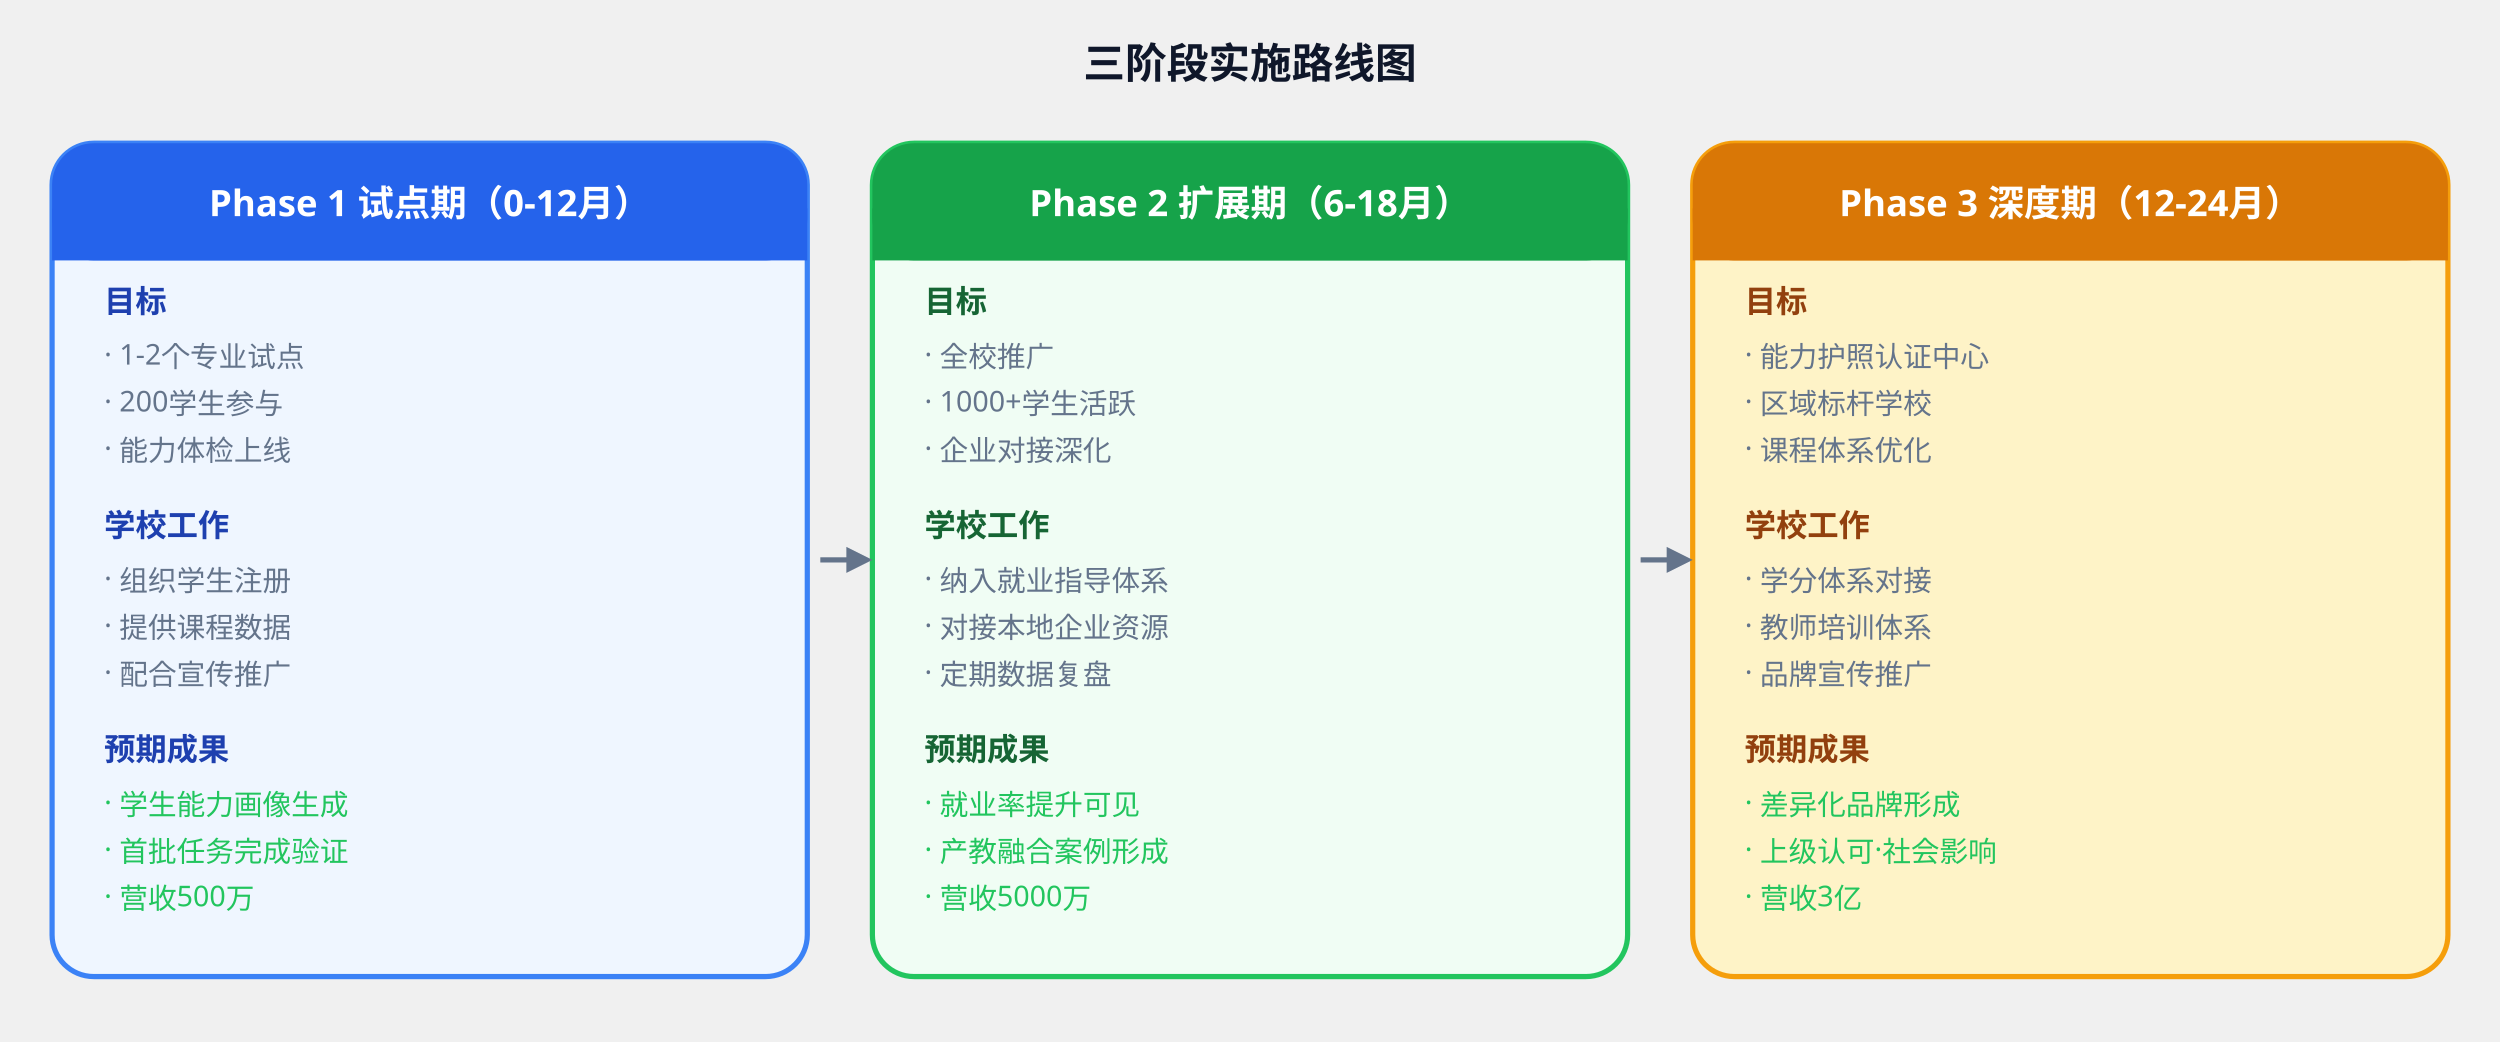
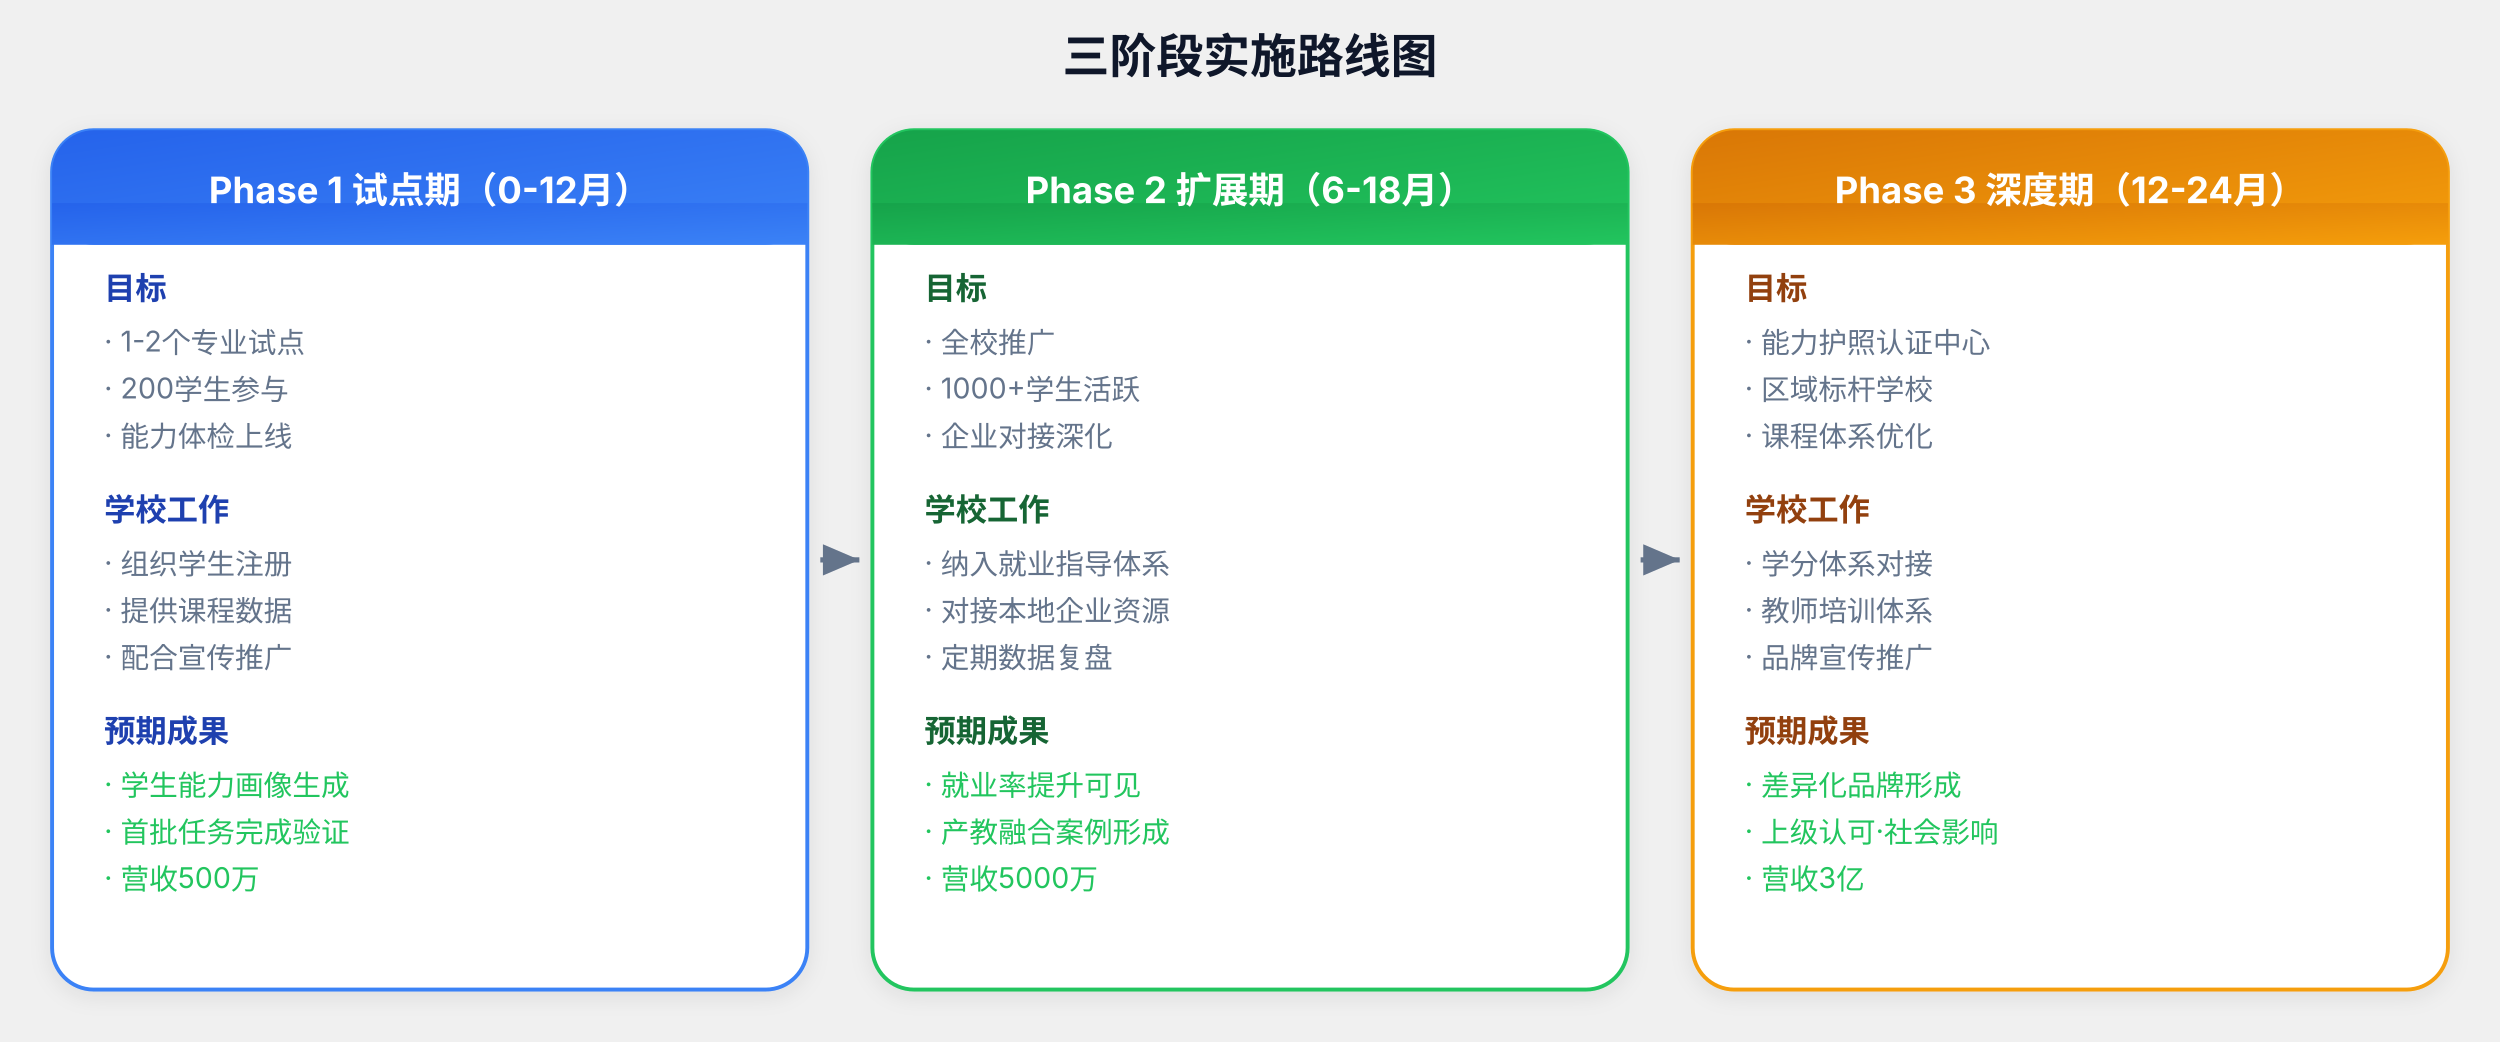
<svg xmlns="http://www.w3.org/2000/svg" width="960" height="400" viewBox="0 0 960 400">
-   <text x="480" y="30" text-anchor="middle" fill="#0f172a" font-family="sans-serif" font-size="16" font-weight="700">三阶段实施路线图</text>
-   <rect x="20" y="55" width="290" height="320" rx="16" fill="#eff6ff" stroke="#3b82f6" stroke-width="2" />
-   <rect x="20" y="55" width="290" height="45" rx="16" fill="#2563eb" />
-   <rect x="20" y="80" width="290" height="20" fill="#2563eb" />
-   <text x="165" y="83" text-anchor="middle" fill="#fff" font-family="sans-serif" font-size="14" font-weight="700">Phase 1 试点期（0-12月）</text>
-   <text x="40" y="120" fill="#1e40af" font-family="sans-serif" font-size="12" font-weight="600">目标</text>
-   <text x="40" y="140" fill="#64748b" font-family="sans-serif" font-size="11">· 1-2个专业试点</text>
-   <text x="40" y="158" fill="#64748b" font-family="sans-serif" font-size="11">· 200学生参与</text>
-   <text x="40" y="176" fill="#64748b" font-family="sans-serif" font-size="11">· 能力体检上线</text>
-   <text x="40" y="206" fill="#1e40af" font-family="sans-serif" font-size="12" font-weight="600">学校工作</text>
-   <text x="40" y="226" fill="#64748b" font-family="sans-serif" font-size="11">· 组织学生注册</text>
-   <text x="40" y="244" fill="#64748b" font-family="sans-serif" font-size="11">· 提供课程数据</text>
-   <text x="40" y="262" fill="#64748b" font-family="sans-serif" font-size="11">· 配合宣传推广</text>
-   <text x="40" y="292" fill="#1e40af" font-family="sans-serif" font-size="12" font-weight="600">预期成果</text>
-   <text x="40" y="312" fill="#22c55e" font-family="sans-serif" font-size="11">· 学生能力画像生成</text>
-   <text x="40" y="330" fill="#22c55e" font-family="sans-serif" font-size="11">· 首批任务完成验证</text>
-   <text x="40" y="348" fill="#22c55e" font-family="sans-serif" font-size="11">· 营收500万</text>
-   <rect x="335" y="55" width="290" height="320" rx="16" fill="#f0fdf4" stroke="#22c55e" stroke-width="2" />
-   <rect x="335" y="55" width="290" height="45" rx="16" fill="#16a34a" />
-   <rect x="335" y="80" width="290" height="20" fill="#16a34a" />
-   <text x="480" y="83" text-anchor="middle" fill="#fff" font-family="sans-serif" font-size="14" font-weight="700">Phase 2 扩展期（6-18月）</text>
-   <text x="355" y="120" fill="#166534" font-family="sans-serif" font-size="12" font-weight="600">目标</text>
-   <text x="355" y="140" fill="#64748b" font-family="sans-serif" font-size="11">· 全校推广</text>
-   <text x="355" y="158" fill="#64748b" font-family="sans-serif" font-size="11">· 1000+学生活跃</text>
-   <text x="355" y="176" fill="#64748b" font-family="sans-serif" font-size="11">· 企业对接深化</text>
-   <text x="355" y="206" fill="#166534" font-family="sans-serif" font-size="12" font-weight="600">学校工作</text>
-   <text x="355" y="226" fill="#64748b" font-family="sans-serif" font-size="11">· 纳入就业指导体系</text>
-   <text x="355" y="244" fill="#64748b" font-family="sans-serif" font-size="11">· 对接本地企业资源</text>
-   <text x="355" y="262" fill="#64748b" font-family="sans-serif" font-size="11">· 定期数据复盘</text>
-   <text x="355" y="292" fill="#166534" font-family="sans-serif" font-size="12" font-weight="600">预期成果</text>
-   <text x="355" y="312" fill="#22c55e" font-family="sans-serif" font-size="11">· 就业率提升可见</text>
-   <text x="355" y="330" fill="#22c55e" font-family="sans-serif" font-size="11">· 产教融合案例形成</text>
-   <text x="355" y="348" fill="#22c55e" font-family="sans-serif" font-size="11">· 营收5000万</text>
-   <rect x="650" y="55" width="290" height="320" rx="16" fill="#fef3c7" stroke="#f59e0b" stroke-width="2" />
-   <rect x="650" y="55" width="290" height="45" rx="16" fill="#d97706" />
-   <rect x="650" y="80" width="290" height="20" fill="#d97706" />
-   <text x="795" y="83" text-anchor="middle" fill="#fff" font-family="sans-serif" font-size="14" font-weight="700">Phase 3 深度期（12-24月）</text>
-   <text x="670" y="120" fill="#92400e" font-family="sans-serif" font-size="12" font-weight="600">目标</text>
-   <text x="670" y="140" fill="#64748b" font-family="sans-serif" font-size="11">· 能力护照认证中心</text>
-   <text x="670" y="158" fill="#64748b" font-family="sans-serif" font-size="11">· 区域标杆学校</text>
-   <text x="670" y="176" fill="#64748b" font-family="sans-serif" font-size="11">· 课程体系优化</text>
-   <text x="670" y="206" fill="#92400e" font-family="sans-serif" font-size="12" font-weight="600">学校工作</text>
-   <text x="670" y="226" fill="#64748b" font-family="sans-serif" font-size="11">· 学分体系对接</text>
-   <text x="670" y="244" fill="#64748b" font-family="sans-serif" font-size="11">· 教师培训体系</text>
-   <text x="670" y="262" fill="#64748b" font-family="sans-serif" font-size="11">· 品牌宣传推广</text>
-   <text x="670" y="292" fill="#92400e" font-family="sans-serif" font-size="12" font-weight="600">预期成果</text>
-   <text x="670" y="312" fill="#22c55e" font-family="sans-serif" font-size="11">· 差异化品牌形成</text>
-   <text x="670" y="330" fill="#22c55e" font-family="sans-serif" font-size="11">· 上级认可·社会影响</text>
-   <text x="670" y="348" fill="#22c55e" font-family="sans-serif" font-size="11">· 营收3亿</text>
-   <path d="M315 215 L330 215" stroke="#64748b" stroke-width="2" />
-   <polygon points="325,210 335,215 325,220" fill="#64748b" />
-   <path d="M630 215 L645 215" stroke="#64748b" stroke-width="2" />
-   <polygon points="640,210 650,215 640,220" fill="#64748b" />
+   <defs>
+     <filter id="shadow" x="-4%" y="-4%" width="108%" height="112%">
+       <feDropShadow dx="0" dy="2" stdDeviation="4" flood-color="#0f172a" flood-opacity="0.08" />
+     </filter>
+     <filter id="shadowLg" x="-4%" y="-4%" width="108%" height="116%">
+       <feDropShadow dx="0" dy="4" stdDeviation="8" flood-color="#0f172a" flood-opacity="0.12" />
+     </filter>
+     <linearGradient id="gBlue" x1="0%" y1="0%" x2="100%" y2="100%">
+       <stop offset="0%" stop-color="#2563eb" />
+       <stop offset="100%" stop-color="#3b82f6" />
+     </linearGradient>
+     <linearGradient id="gGreen" x1="0%" y1="0%" x2="100%" y2="100%">
+       <stop offset="0%" stop-color="#16a34a" />
+       <stop offset="100%" stop-color="#22c55e" />
+     </linearGradient>
+     <linearGradient id="gAmber" x1="0%" y1="0%" x2="100%" y2="100%">
+       <stop offset="0%" stop-color="#d97706" />
+       <stop offset="100%" stop-color="#f59e0b" />
+     </linearGradient>
+     <linearGradient id="gViolet" x1="0%" y1="0%" x2="100%" y2="100%">
+       <stop offset="0%" stop-color="#7c3aed" />
+       <stop offset="100%" stop-color="#8b5cf6" />
+     </linearGradient>
+     <linearGradient id="gTeal" x1="0%" y1="0%" x2="100%" y2="100%">
+       <stop offset="0%" stop-color="#0d9488" />
+       <stop offset="100%" stop-color="#14b8a6" />
+     </linearGradient>
+     <linearGradient id="gDark" x1="0%" y1="0%" x2="100%" y2="100%">
+       <stop offset="0%" stop-color="#0f172a" />
+       <stop offset="50%" stop-color="#1e3a5f" />
+       <stop offset="100%" stop-color="#2563eb" />
+     </linearGradient>
+     <linearGradient id="gLine" x1="0%" y1="0%" x2="100%" y2="0%">
+       <stop offset="0%" stop-color="#94a3b8" />
+       <stop offset="100%" stop-color="#22c55e" />
+     </linearGradient>
+     <marker id="arrowB" markerWidth="8" markerHeight="8" refX="7" refY="3" orient="auto">
+       <path d="M0,0 L0,6 L7,3 z" fill="#2563eb" />
+     </marker>
+     <marker id="arrowG" markerWidth="8" markerHeight="8" refX="7" refY="3" orient="auto">
+       <path d="M0,0 L0,6 L7,3 z" fill="#22c55e" />
+     </marker>
+     <marker id="arrowV" markerWidth="8" markerHeight="8" refX="7" refY="3" orient="auto">
+       <path d="M0,0 L0,6 L7,3 z" fill="#7c3aed" />
+     </marker>
+     <marker id="arrowS" markerWidth="8" markerHeight="8" refX="7" refY="3" orient="auto">
+       <path d="M0,0 L0,6 L7,3 z" fill="#64748b" />
+     </marker>
+     <marker id="arrowA" markerWidth="8" markerHeight="8" refX="7" refY="3" orient="auto">
+       <path d="M0,0 L0,6 L7,3 z" fill="#d97706" />
+     </marker>
+   </defs>
+   <text x="480" y="28" text-anchor="middle" fill="#0f172a" font-family="system-ui,-apple-system,BlinkMacSystemFont,Segoe UI,sans-serif" font-size="18" font-weight="700">三阶段实施路线图</text>
+   <rect x="20" y="50" width="290" height="330" rx="16" fill="#ffffff" stroke="#3b82f6" stroke-width="1.5" filter="url(#shadow)" />
+   <rect x="20" y="50" width="290" height="44" rx="16" fill="url(#gBlue)" />
+   <rect x="20" y="78" width="290" height="16" fill="url(#gBlue)" />
+   <text x="165" y="78" text-anchor="middle" fill="#ffffff" font-family="system-ui,-apple-system,BlinkMacSystemFont,Segoe UI,sans-serif" font-size="14" font-weight="700">Phase 1 试点期（0-12月）</text>
+   <text x="40" y="115" fill="#1e40af" font-family="system-ui,-apple-system,BlinkMacSystemFont,Segoe UI,sans-serif" font-size="12" font-weight="600">目标</text>
+   <text x="40" y="135" fill="#64748b" font-family="system-ui,-apple-system,BlinkMacSystemFont,Segoe UI,sans-serif" font-size="11">· 1-2个专业试点</text>
+   <text x="40" y="153" fill="#64748b" font-family="system-ui,-apple-system,BlinkMacSystemFont,Segoe UI,sans-serif" font-size="11">· 200学生参与</text>
+   <text x="40" y="171" fill="#64748b" font-family="system-ui,-apple-system,BlinkMacSystemFont,Segoe UI,sans-serif" font-size="11">· 能力体检上线</text>
+   <text x="40" y="200" fill="#1e40af" font-family="system-ui,-apple-system,BlinkMacSystemFont,Segoe UI,sans-serif" font-size="12" font-weight="600">学校工作</text>
+   <text x="40" y="220" fill="#64748b" font-family="system-ui,-apple-system,BlinkMacSystemFont,Segoe UI,sans-serif" font-size="11">· 组织学生注册</text>
+   <text x="40" y="238" fill="#64748b" font-family="system-ui,-apple-system,BlinkMacSystemFont,Segoe UI,sans-serif" font-size="11">· 提供课程数据</text>
+   <text x="40" y="256" fill="#64748b" font-family="system-ui,-apple-system,BlinkMacSystemFont,Segoe UI,sans-serif" font-size="11">· 配合宣传推广</text>
+   <text x="40" y="285" fill="#1e40af" font-family="system-ui,-apple-system,BlinkMacSystemFont,Segoe UI,sans-serif" font-size="12" font-weight="600">预期成果</text>
+   <text x="40" y="305" fill="#22c55e" font-family="system-ui,-apple-system,BlinkMacSystemFont,Segoe UI,sans-serif" font-size="11">· 学生能力画像生成</text>
+   <text x="40" y="323" fill="#22c55e" font-family="system-ui,-apple-system,BlinkMacSystemFont,Segoe UI,sans-serif" font-size="11">· 首批任务完成验证</text>
+   <text x="40" y="341" fill="#22c55e" font-family="system-ui,-apple-system,BlinkMacSystemFont,Segoe UI,sans-serif" font-size="11">· 营收500万</text>
+   <line x1="315" y1="215" x2="330" y2="215" stroke="#64748b" stroke-width="2" marker-end="url(#arrowS)" />
+   <rect x="335" y="50" width="290" height="330" rx="16" fill="#ffffff" stroke="#22c55e" stroke-width="1.5" filter="url(#shadow)" />
+   <rect x="335" y="50" width="290" height="44" rx="16" fill="url(#gGreen)" />
+   <rect x="335" y="78" width="290" height="16" fill="url(#gGreen)" />
+   <text x="480" y="78" text-anchor="middle" fill="#ffffff" font-family="system-ui,-apple-system,BlinkMacSystemFont,Segoe UI,sans-serif" font-size="14" font-weight="700">Phase 2 扩展期（6-18月）</text>
+   <text x="355" y="115" fill="#166534" font-family="system-ui,-apple-system,BlinkMacSystemFont,Segoe UI,sans-serif" font-size="12" font-weight="600">目标</text>
+   <text x="355" y="135" fill="#64748b" font-family="system-ui,-apple-system,BlinkMacSystemFont,Segoe UI,sans-serif" font-size="11">· 全校推广</text>
+   <text x="355" y="153" fill="#64748b" font-family="system-ui,-apple-system,BlinkMacSystemFont,Segoe UI,sans-serif" font-size="11">· 1000+学生活跃</text>
+   <text x="355" y="171" fill="#64748b" font-family="system-ui,-apple-system,BlinkMacSystemFont,Segoe UI,sans-serif" font-size="11">· 企业对接深化</text>
+   <text x="355" y="200" fill="#166534" font-family="system-ui,-apple-system,BlinkMacSystemFont,Segoe UI,sans-serif" font-size="12" font-weight="600">学校工作</text>
+   <text x="355" y="220" fill="#64748b" font-family="system-ui,-apple-system,BlinkMacSystemFont,Segoe UI,sans-serif" font-size="11">· 纳入就业指导体系</text>
+   <text x="355" y="238" fill="#64748b" font-family="system-ui,-apple-system,BlinkMacSystemFont,Segoe UI,sans-serif" font-size="11">· 对接本地企业资源</text>
+   <text x="355" y="256" fill="#64748b" font-family="system-ui,-apple-system,BlinkMacSystemFont,Segoe UI,sans-serif" font-size="11">· 定期数据复盘</text>
+   <text x="355" y="285" fill="#166534" font-family="system-ui,-apple-system,BlinkMacSystemFont,Segoe UI,sans-serif" font-size="12" font-weight="600">预期成果</text>
+   <text x="355" y="305" fill="#22c55e" font-family="system-ui,-apple-system,BlinkMacSystemFont,Segoe UI,sans-serif" font-size="11">· 就业率提升可见</text>
+   <text x="355" y="323" fill="#22c55e" font-family="system-ui,-apple-system,BlinkMacSystemFont,Segoe UI,sans-serif" font-size="11">· 产教融合案例形成</text>
+   <text x="355" y="341" fill="#22c55e" font-family="system-ui,-apple-system,BlinkMacSystemFont,Segoe UI,sans-serif" font-size="11">· 营收5000万</text>
+   <line x1="630" y1="215" x2="645" y2="215" stroke="#64748b" stroke-width="2" marker-end="url(#arrowS)" />
+   <rect x="650" y="50" width="290" height="330" rx="16" fill="#ffffff" stroke="#f59e0b" stroke-width="1.5" filter="url(#shadow)" />
+   <rect x="650" y="50" width="290" height="44" rx="16" fill="url(#gAmber)" />
+   <rect x="650" y="78" width="290" height="16" fill="url(#gAmber)" />
+   <text x="795" y="78" text-anchor="middle" fill="#ffffff" font-family="system-ui,-apple-system,BlinkMacSystemFont,Segoe UI,sans-serif" font-size="14" font-weight="700">Phase 3 深度期（12-24月）</text>
+   <text x="670" y="115" fill="#92400e" font-family="system-ui,-apple-system,BlinkMacSystemFont,Segoe UI,sans-serif" font-size="12" font-weight="600">目标</text>
+   <text x="670" y="135" fill="#64748b" font-family="system-ui,-apple-system,BlinkMacSystemFont,Segoe UI,sans-serif" font-size="11">· 能力护照认证中心</text>
+   <text x="670" y="153" fill="#64748b" font-family="system-ui,-apple-system,BlinkMacSystemFont,Segoe UI,sans-serif" font-size="11">· 区域标杆学校</text>
+   <text x="670" y="171" fill="#64748b" font-family="system-ui,-apple-system,BlinkMacSystemFont,Segoe UI,sans-serif" font-size="11">· 课程体系优化</text>
+   <text x="670" y="200" fill="#92400e" font-family="system-ui,-apple-system,BlinkMacSystemFont,Segoe UI,sans-serif" font-size="12" font-weight="600">学校工作</text>
+   <text x="670" y="220" fill="#64748b" font-family="system-ui,-apple-system,BlinkMacSystemFont,Segoe UI,sans-serif" font-size="11">· 学分体系对接</text>
+   <text x="670" y="238" fill="#64748b" font-family="system-ui,-apple-system,BlinkMacSystemFont,Segoe UI,sans-serif" font-size="11">· 教师培训体系</text>
+   <text x="670" y="256" fill="#64748b" font-family="system-ui,-apple-system,BlinkMacSystemFont,Segoe UI,sans-serif" font-size="11">· 品牌宣传推广</text>
+   <text x="670" y="285" fill="#92400e" font-family="system-ui,-apple-system,BlinkMacSystemFont,Segoe UI,sans-serif" font-size="12" font-weight="600">预期成果</text>
+   <text x="670" y="305" fill="#22c55e" font-family="system-ui,-apple-system,BlinkMacSystemFont,Segoe UI,sans-serif" font-size="11">· 差异化品牌形成</text>
+   <text x="670" y="323" fill="#22c55e" font-family="system-ui,-apple-system,BlinkMacSystemFont,Segoe UI,sans-serif" font-size="11">· 上级认可·社会影响</text>
+   <text x="670" y="341" fill="#22c55e" font-family="system-ui,-apple-system,BlinkMacSystemFont,Segoe UI,sans-serif" font-size="11">· 营收3亿</text>
</svg>
